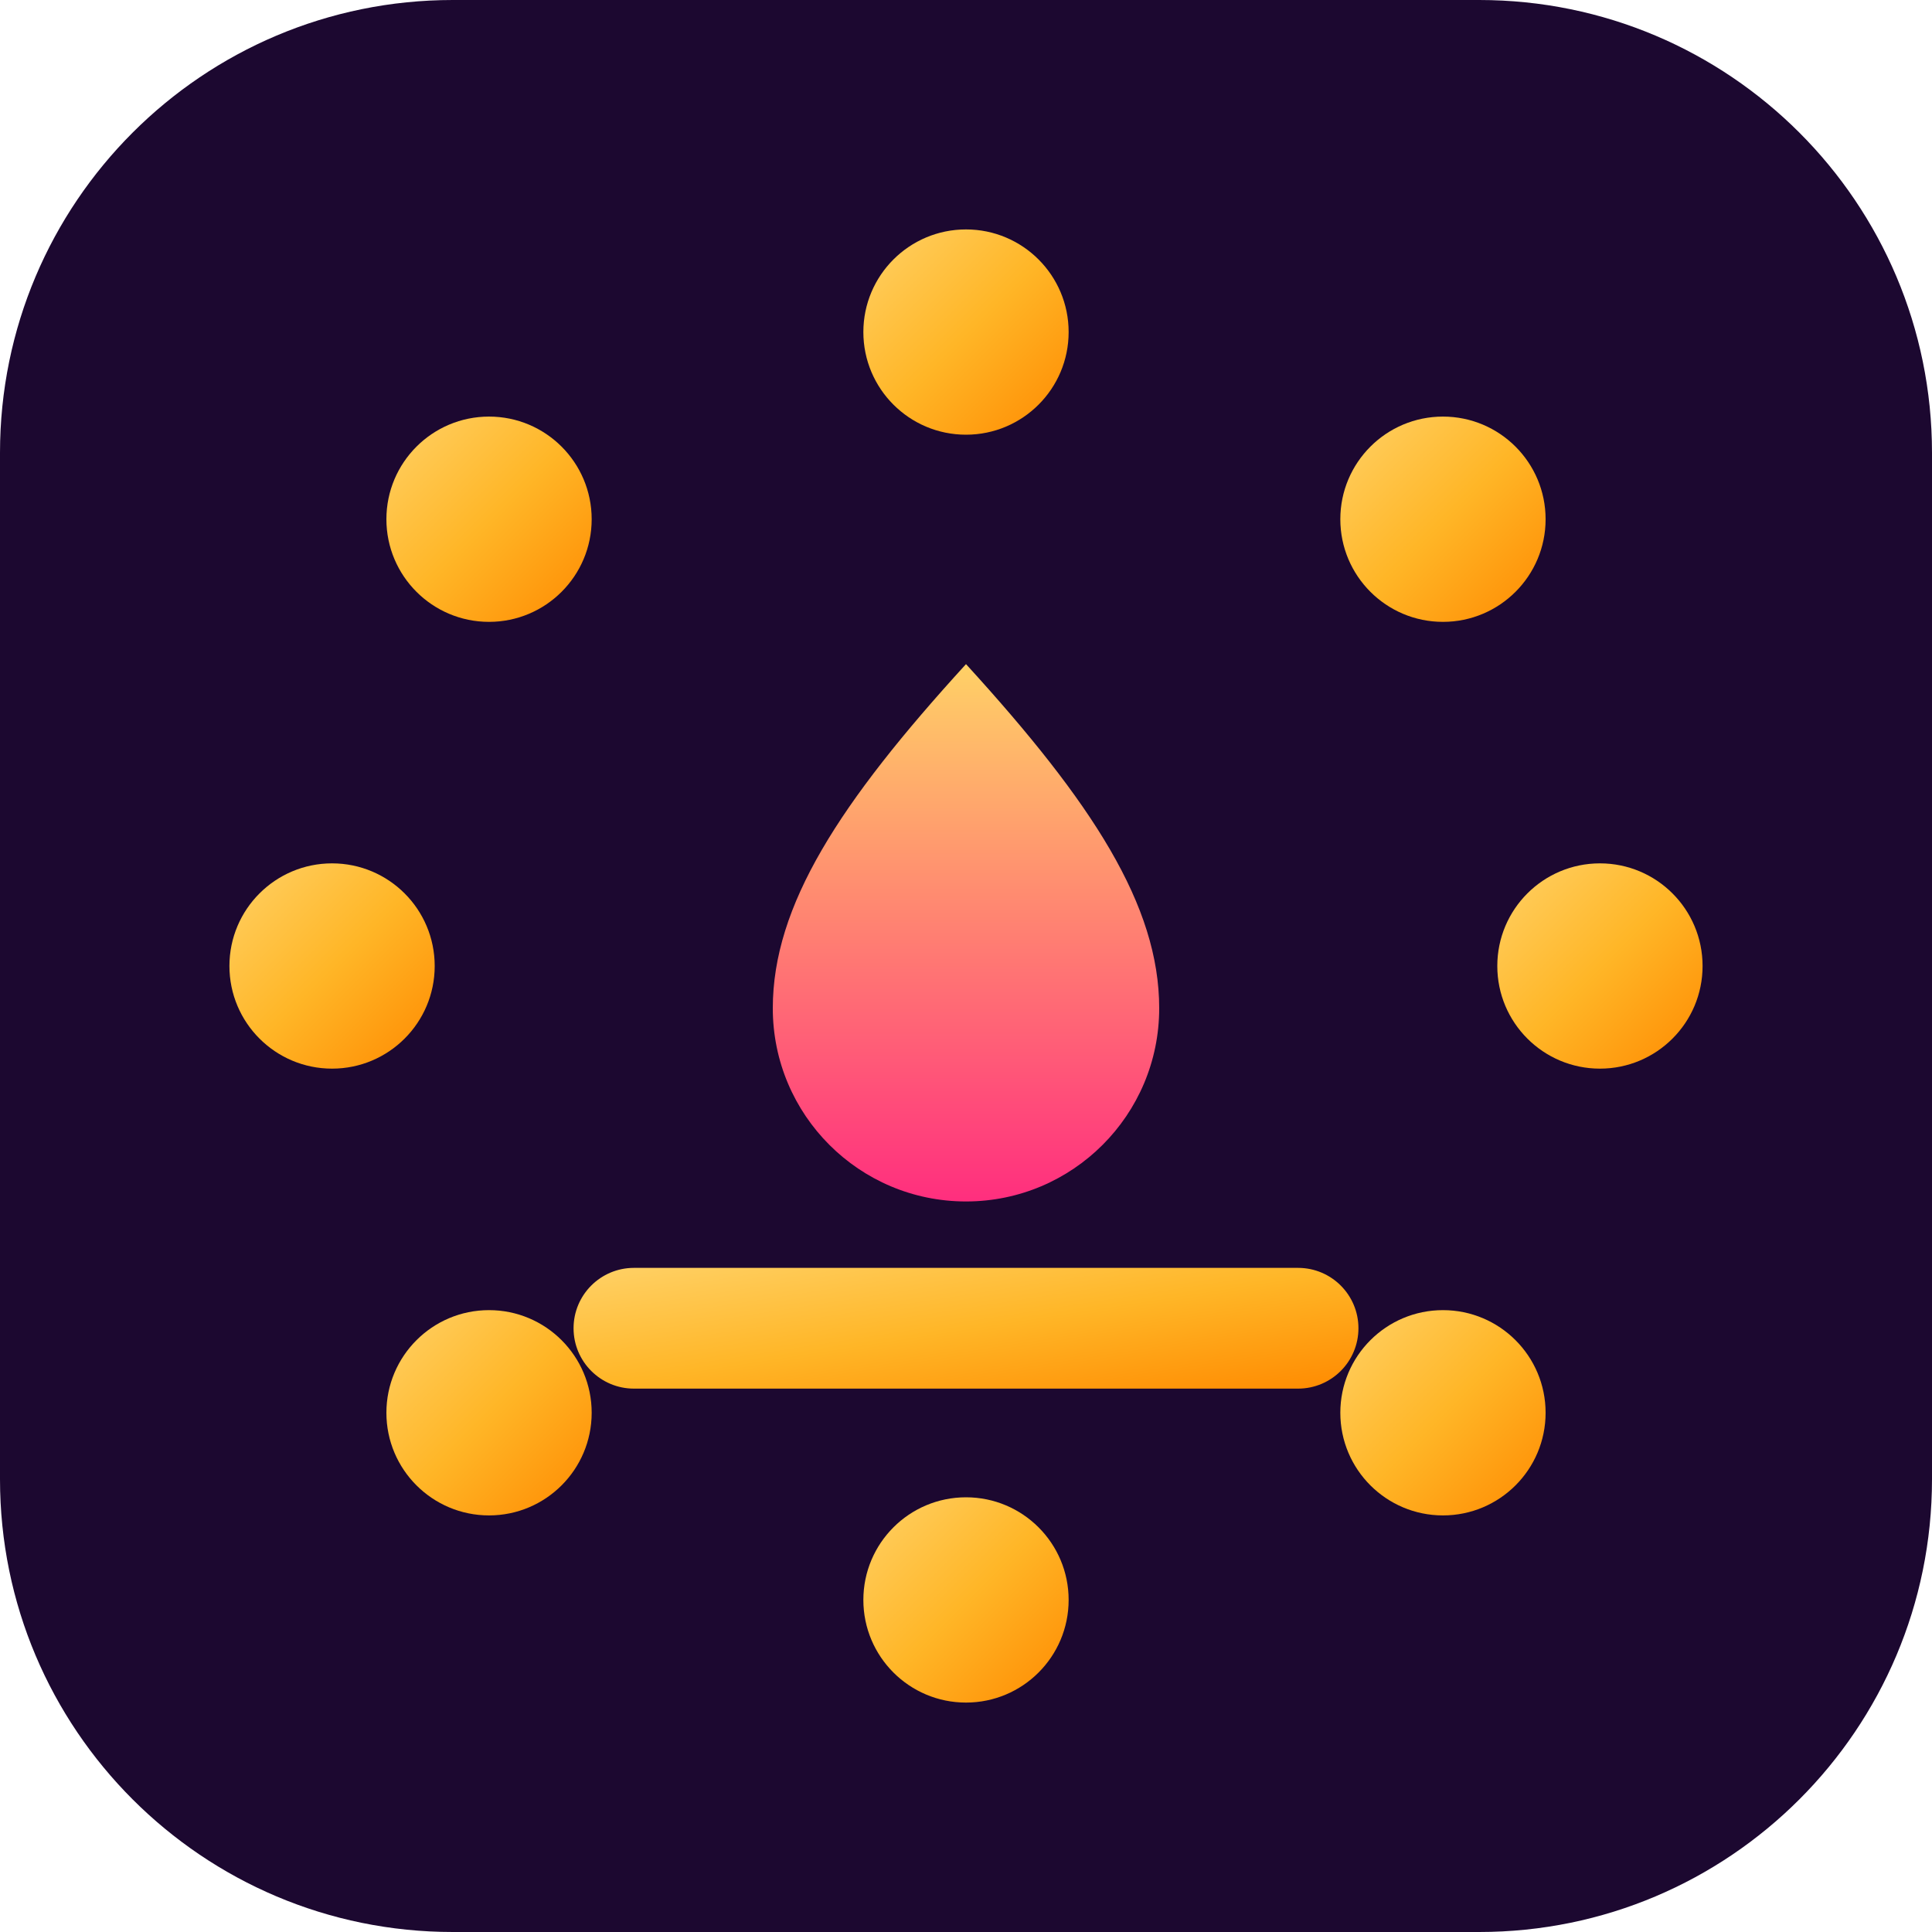
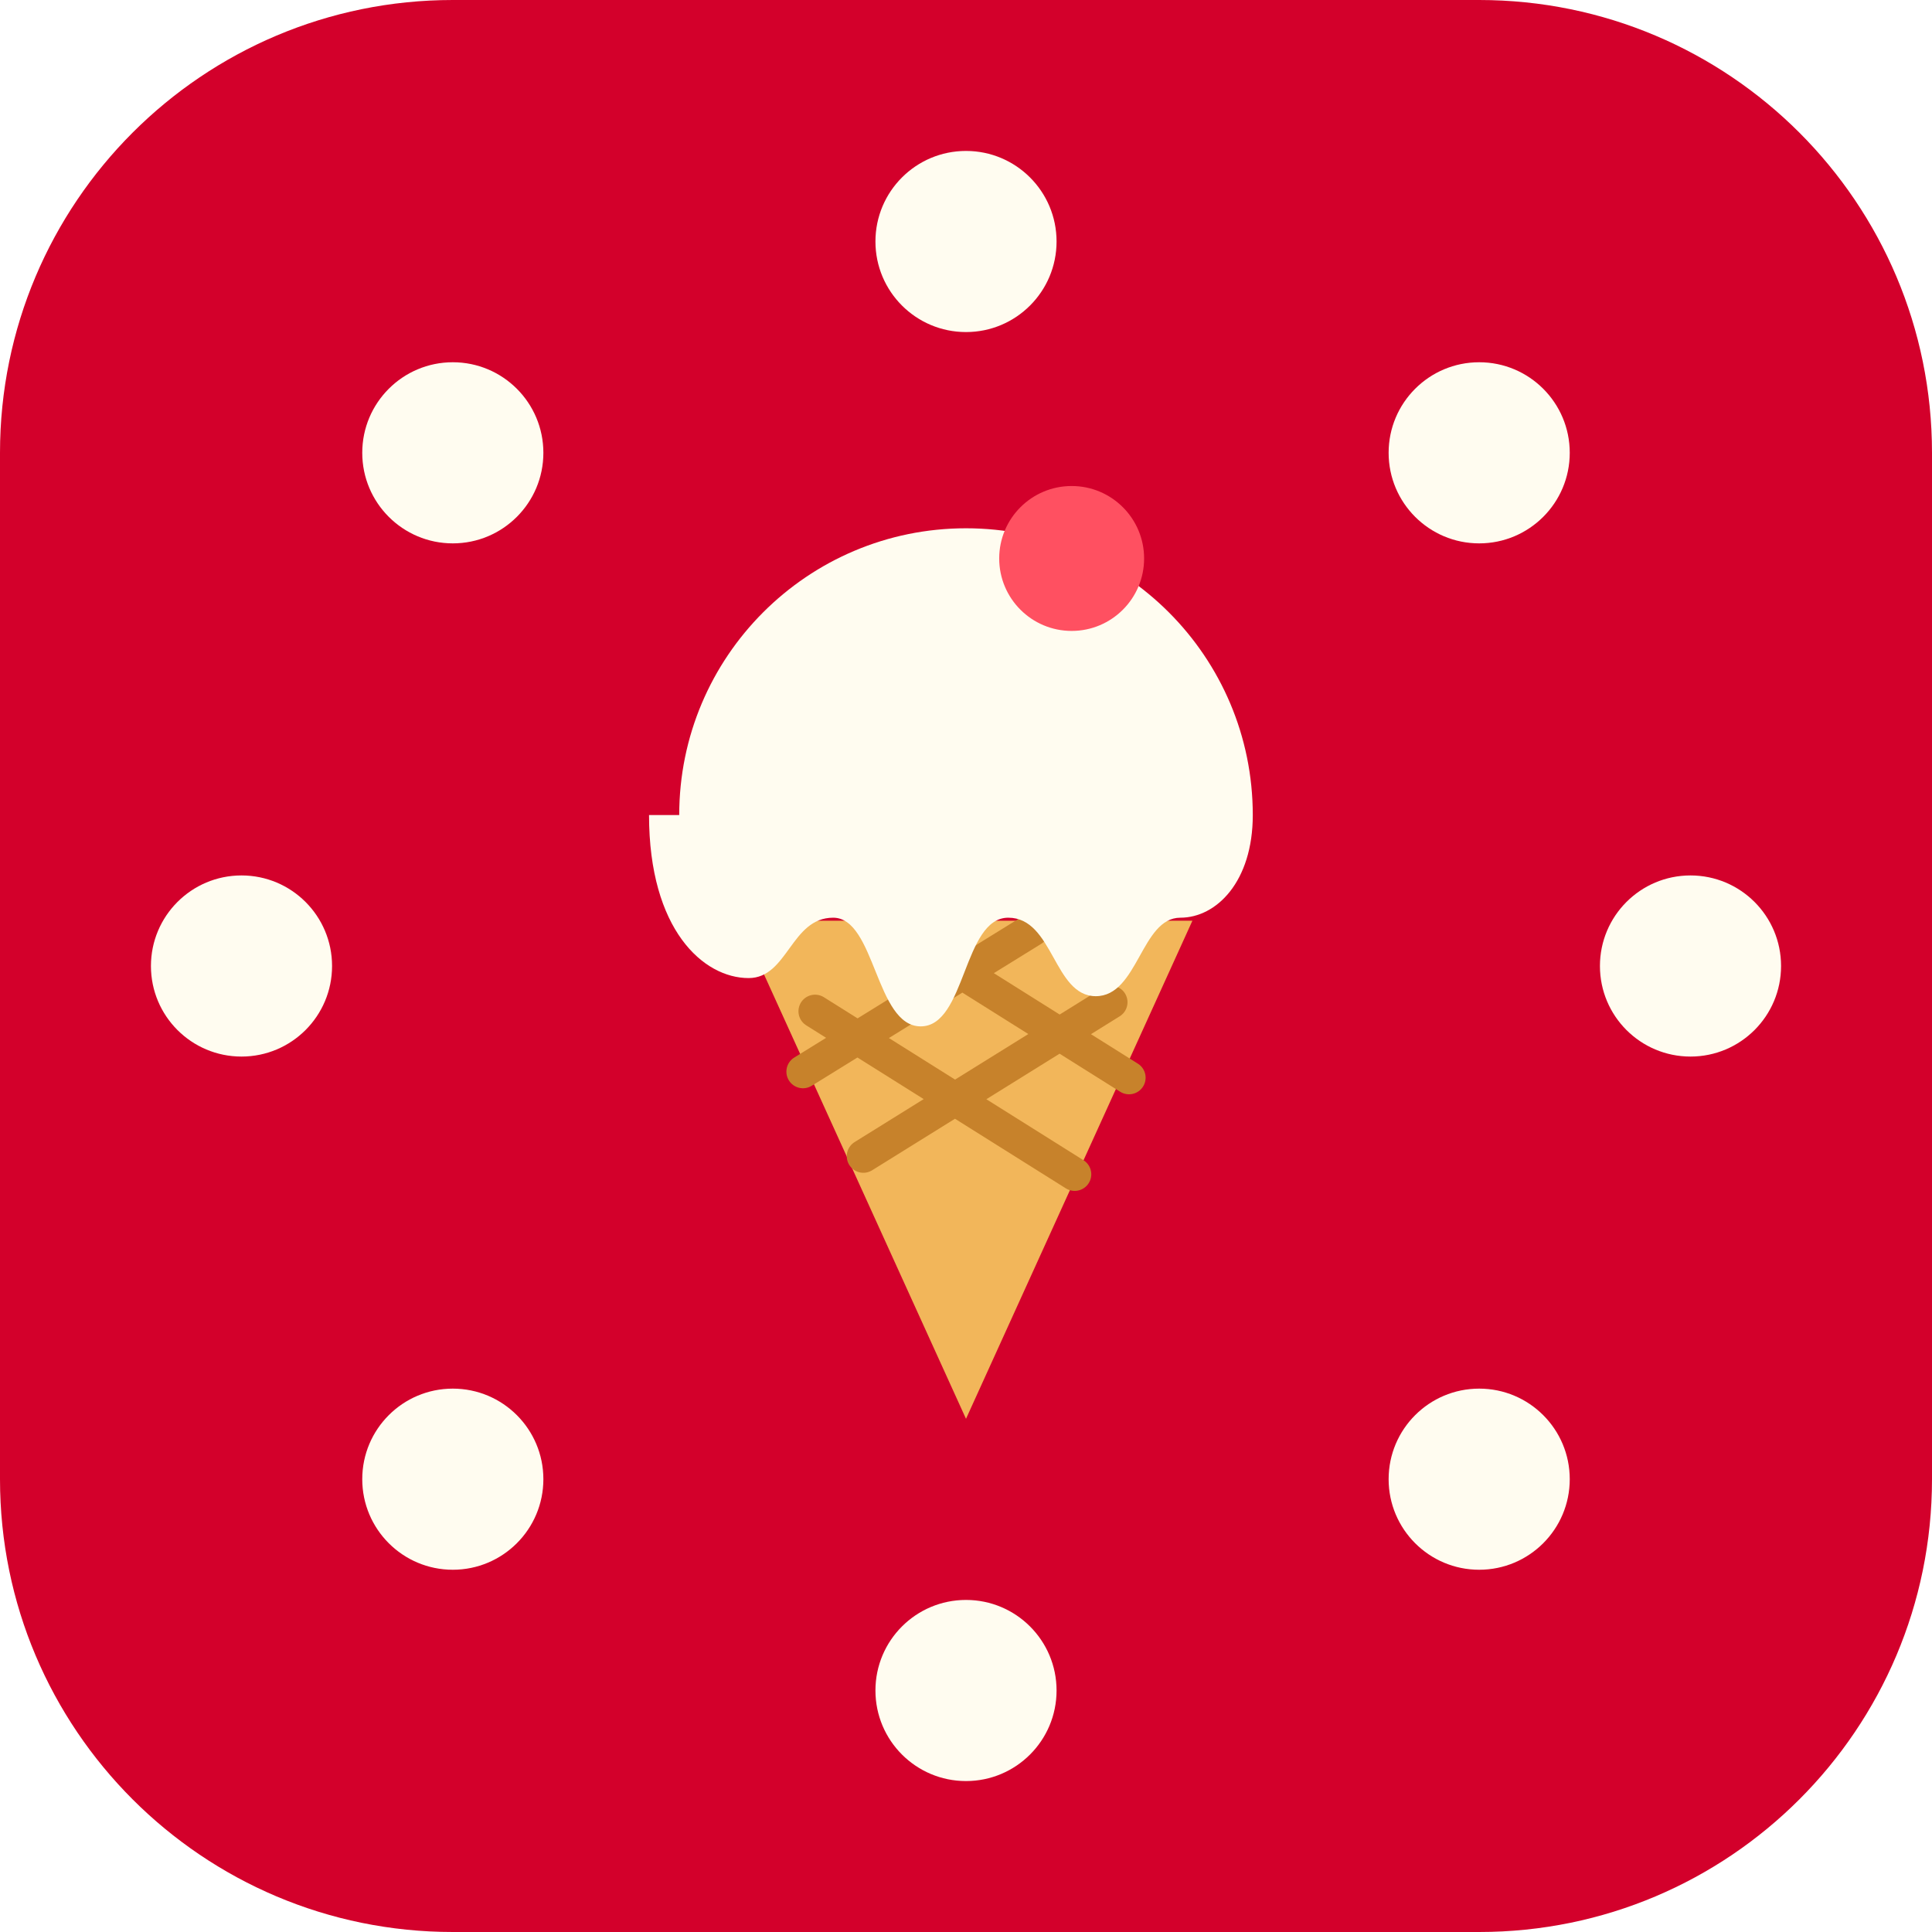
<svg xmlns="http://www.w3.org/2000/svg" viewBox="0 0 64 64">
-   <defs>
-     <linearGradient id="g" x1="0" y1="0" x2="1" y2="1">
-       <stop offset="0" stop-color="#ffd166" />
-       <stop offset="0.5" stop-color="#ffb627" />
-       <stop offset="1" stop-color="#ff8a00" />
-     </linearGradient>
-     <linearGradient id="f" x1="0" y1="1" x2="0" y2="0">
-       <stop offset="0" stop-color="#ff2e7e" />
-       <stop offset="1" stop-color="#ffd166" />
-     </linearGradient>
-   </defs>
-   <rect width="64" height="64" rx="15" fill="#1c0830" />
-   <g fill="url(#g)">
-     <circle cx="32" cy="11" r="3.4" />
-     <circle cx="47.8" cy="17.2" r="3.4" />
-     <circle cx="53" cy="32" r="3.4" />
-     <circle cx="47.8" cy="46.8" r="3.4" />
-     <circle cx="32" cy="53" r="3.4" />
-     <circle cx="16.2" cy="46.8" r="3.4" />
-     <circle cx="11" cy="32" r="3.4" />
-     <circle cx="16.2" cy="17.2" r="3.4" />
+   <rect width="64" height="64" rx="15" fill="#d3002b" />
+   <g fill="#fffcf0">
+     <circle cx="32" cy="8" r="3" />
+     <circle cx="49" cy="15" r="3" />
+     <circle cx="56" cy="32" r="3" />
+     <circle cx="49" cy="49" r="3" />
+     <circle cx="32" cy="56" r="3" />
+     <circle cx="15" cy="49" r="3" />
+     <circle cx="8" cy="32" r="3" />
+     <circle cx="15" cy="15" r="3" />
  </g>
-   <path d="M32 22c4.2 4.6 6.4 8 6.4 11.4A6.4 6.4 0 0 1 32 39.8a6.4 6.4 0 0 1-6.4-6.4C25.6 30 27.8 26.6 32 22z" fill="url(#f)" />
-   <path d="M21 42h22a2 2 0 0 1 0 4H21a2 2 0 0 1 0-4z" fill="url(#g)" />
+   <path d="M24.5 30.5h15L32 47z" fill="#f2b65a" />
+   <path d="M27 33.5l8.6 5.4M29.6 30.8l7.8 4.9M36.8 33.2l-8.2 5.1M34.2 30.8l-7.6 4.7" stroke="#c7822b" stroke-width="1.1" stroke-linecap="round" />
+   <path d="M22.5 27a9.5 9.5 0 0 1 19 0c0 2.2-1.2 3.4-2.4 3.4-1.3 0-1.4 2.6-2.8 2.6s-1.4-2.6-2.9-2.6-1.4 3.6-2.9 3.6-1.5-3.6-2.9-3.6-1.5 2-2.8 2c-1.5 0-3.3-1.6-3.3-5.4z" fill="#fffcf0" />
+   <circle cx="35.5" cy="18.5" r="2.4" fill="#ff5061" />
</svg>
